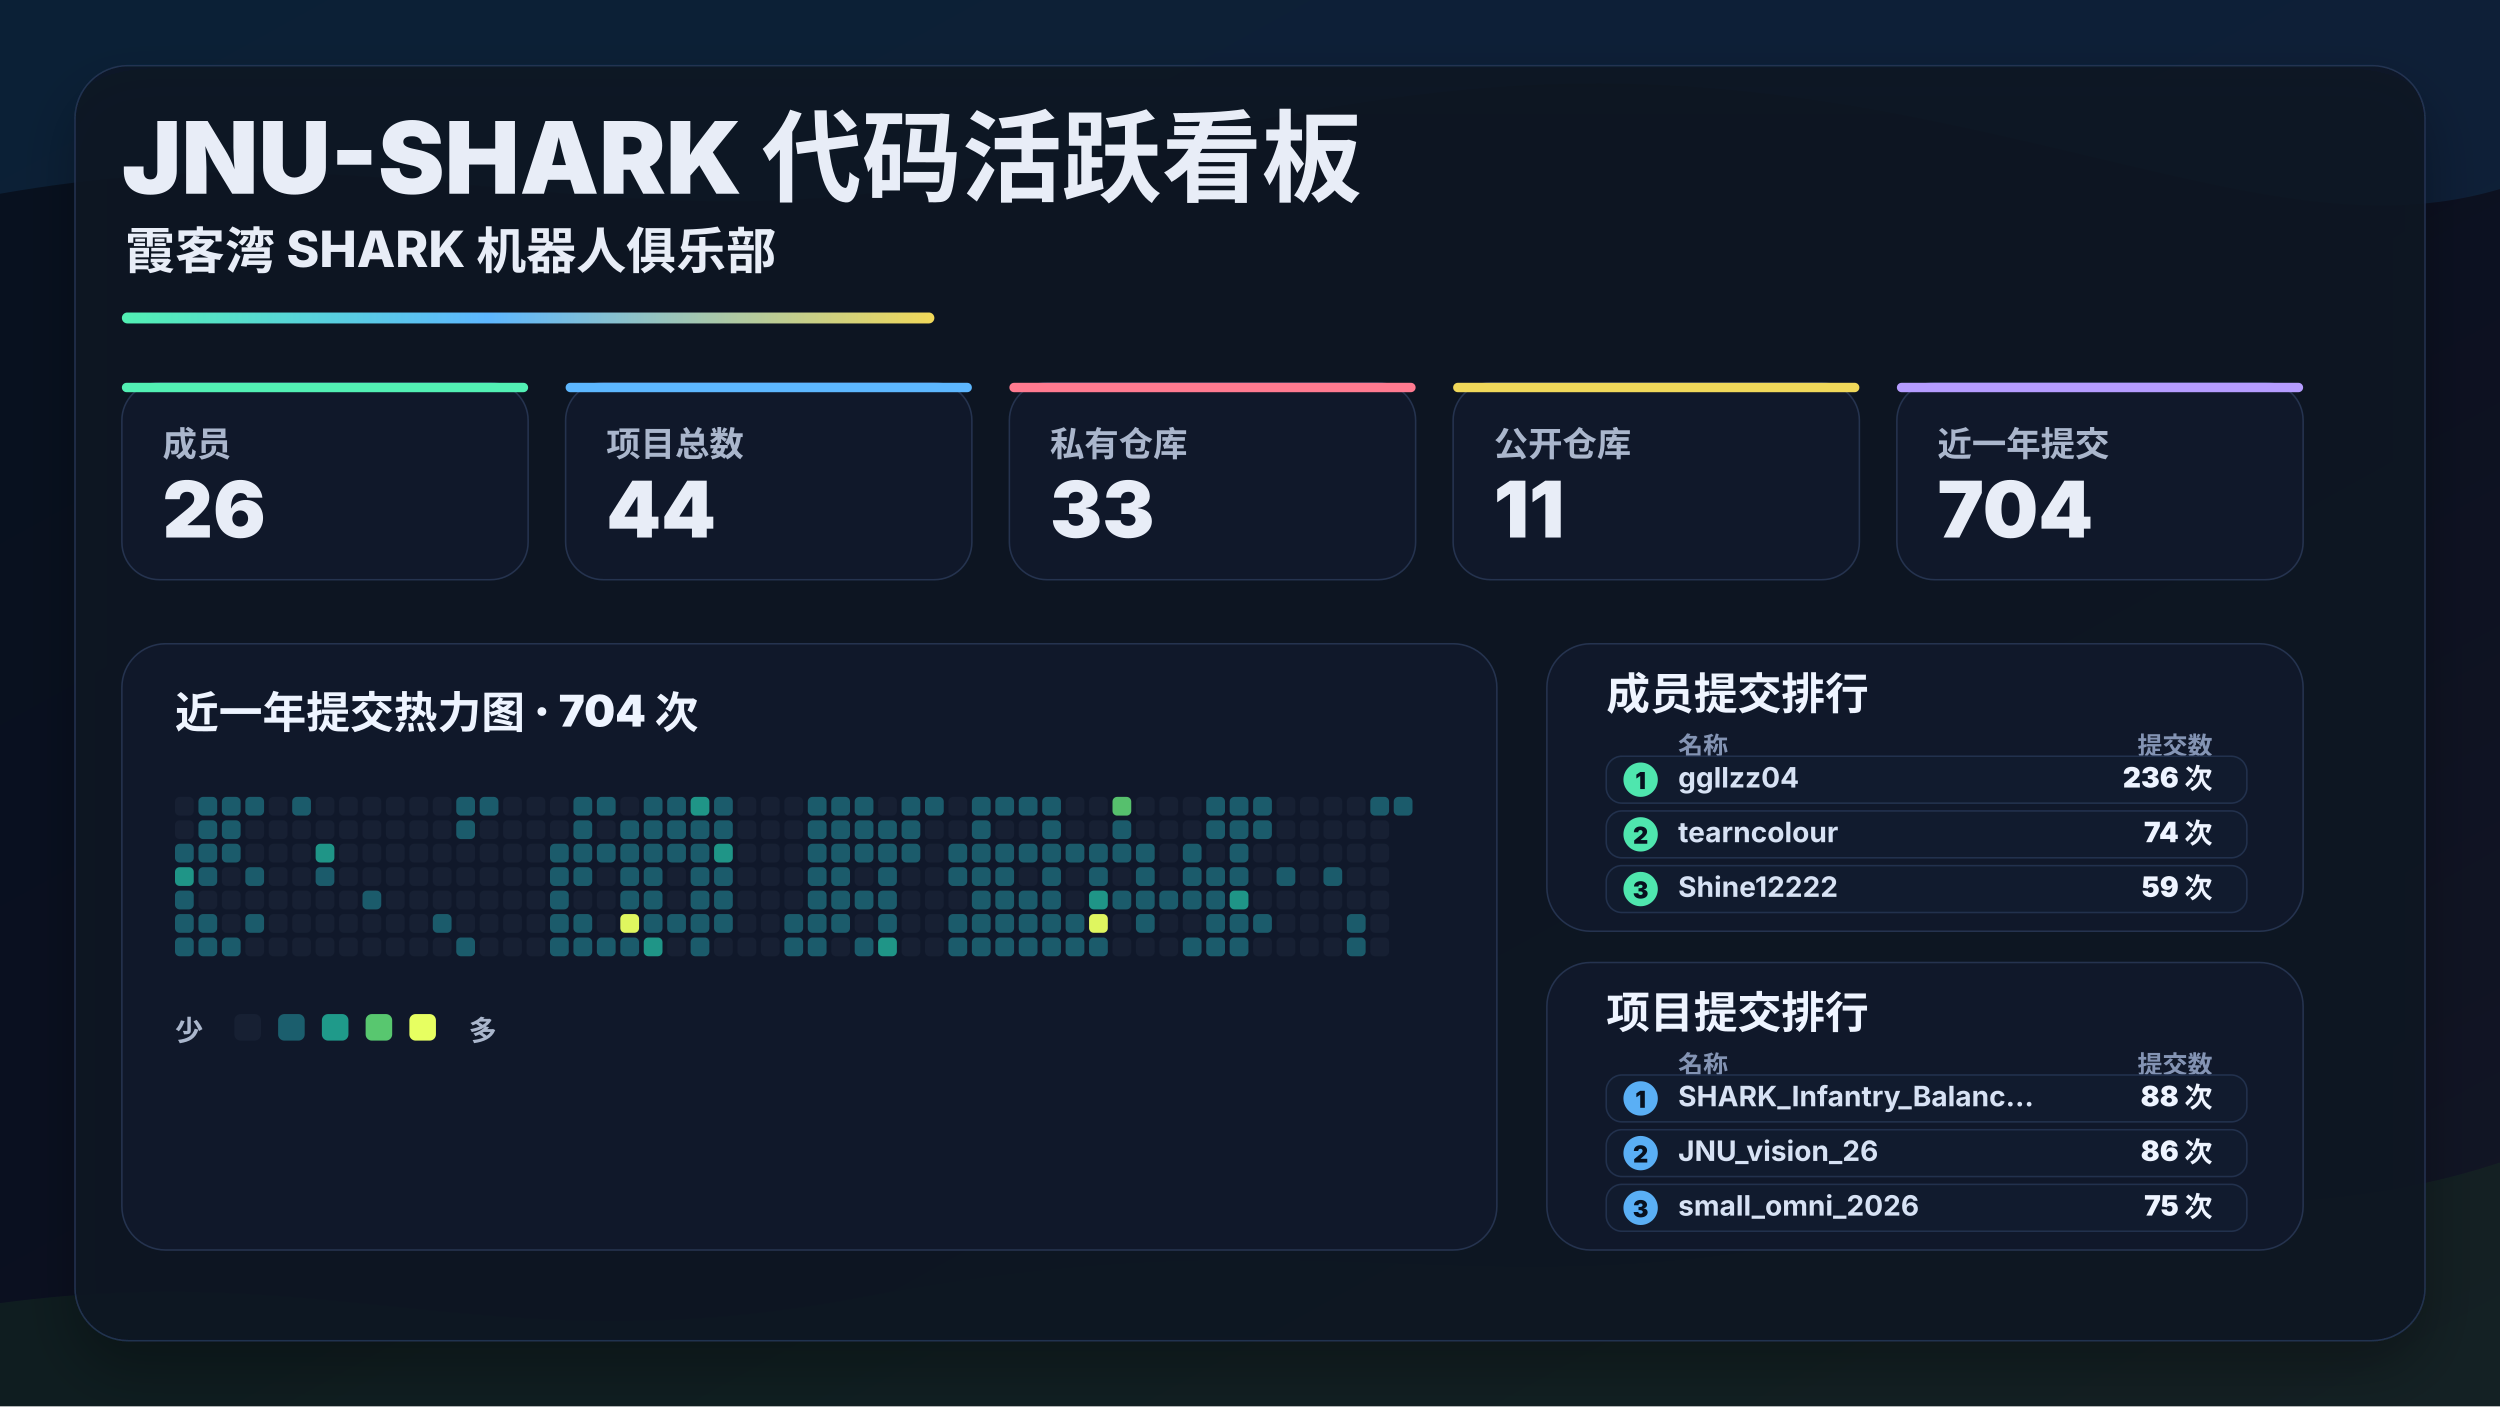
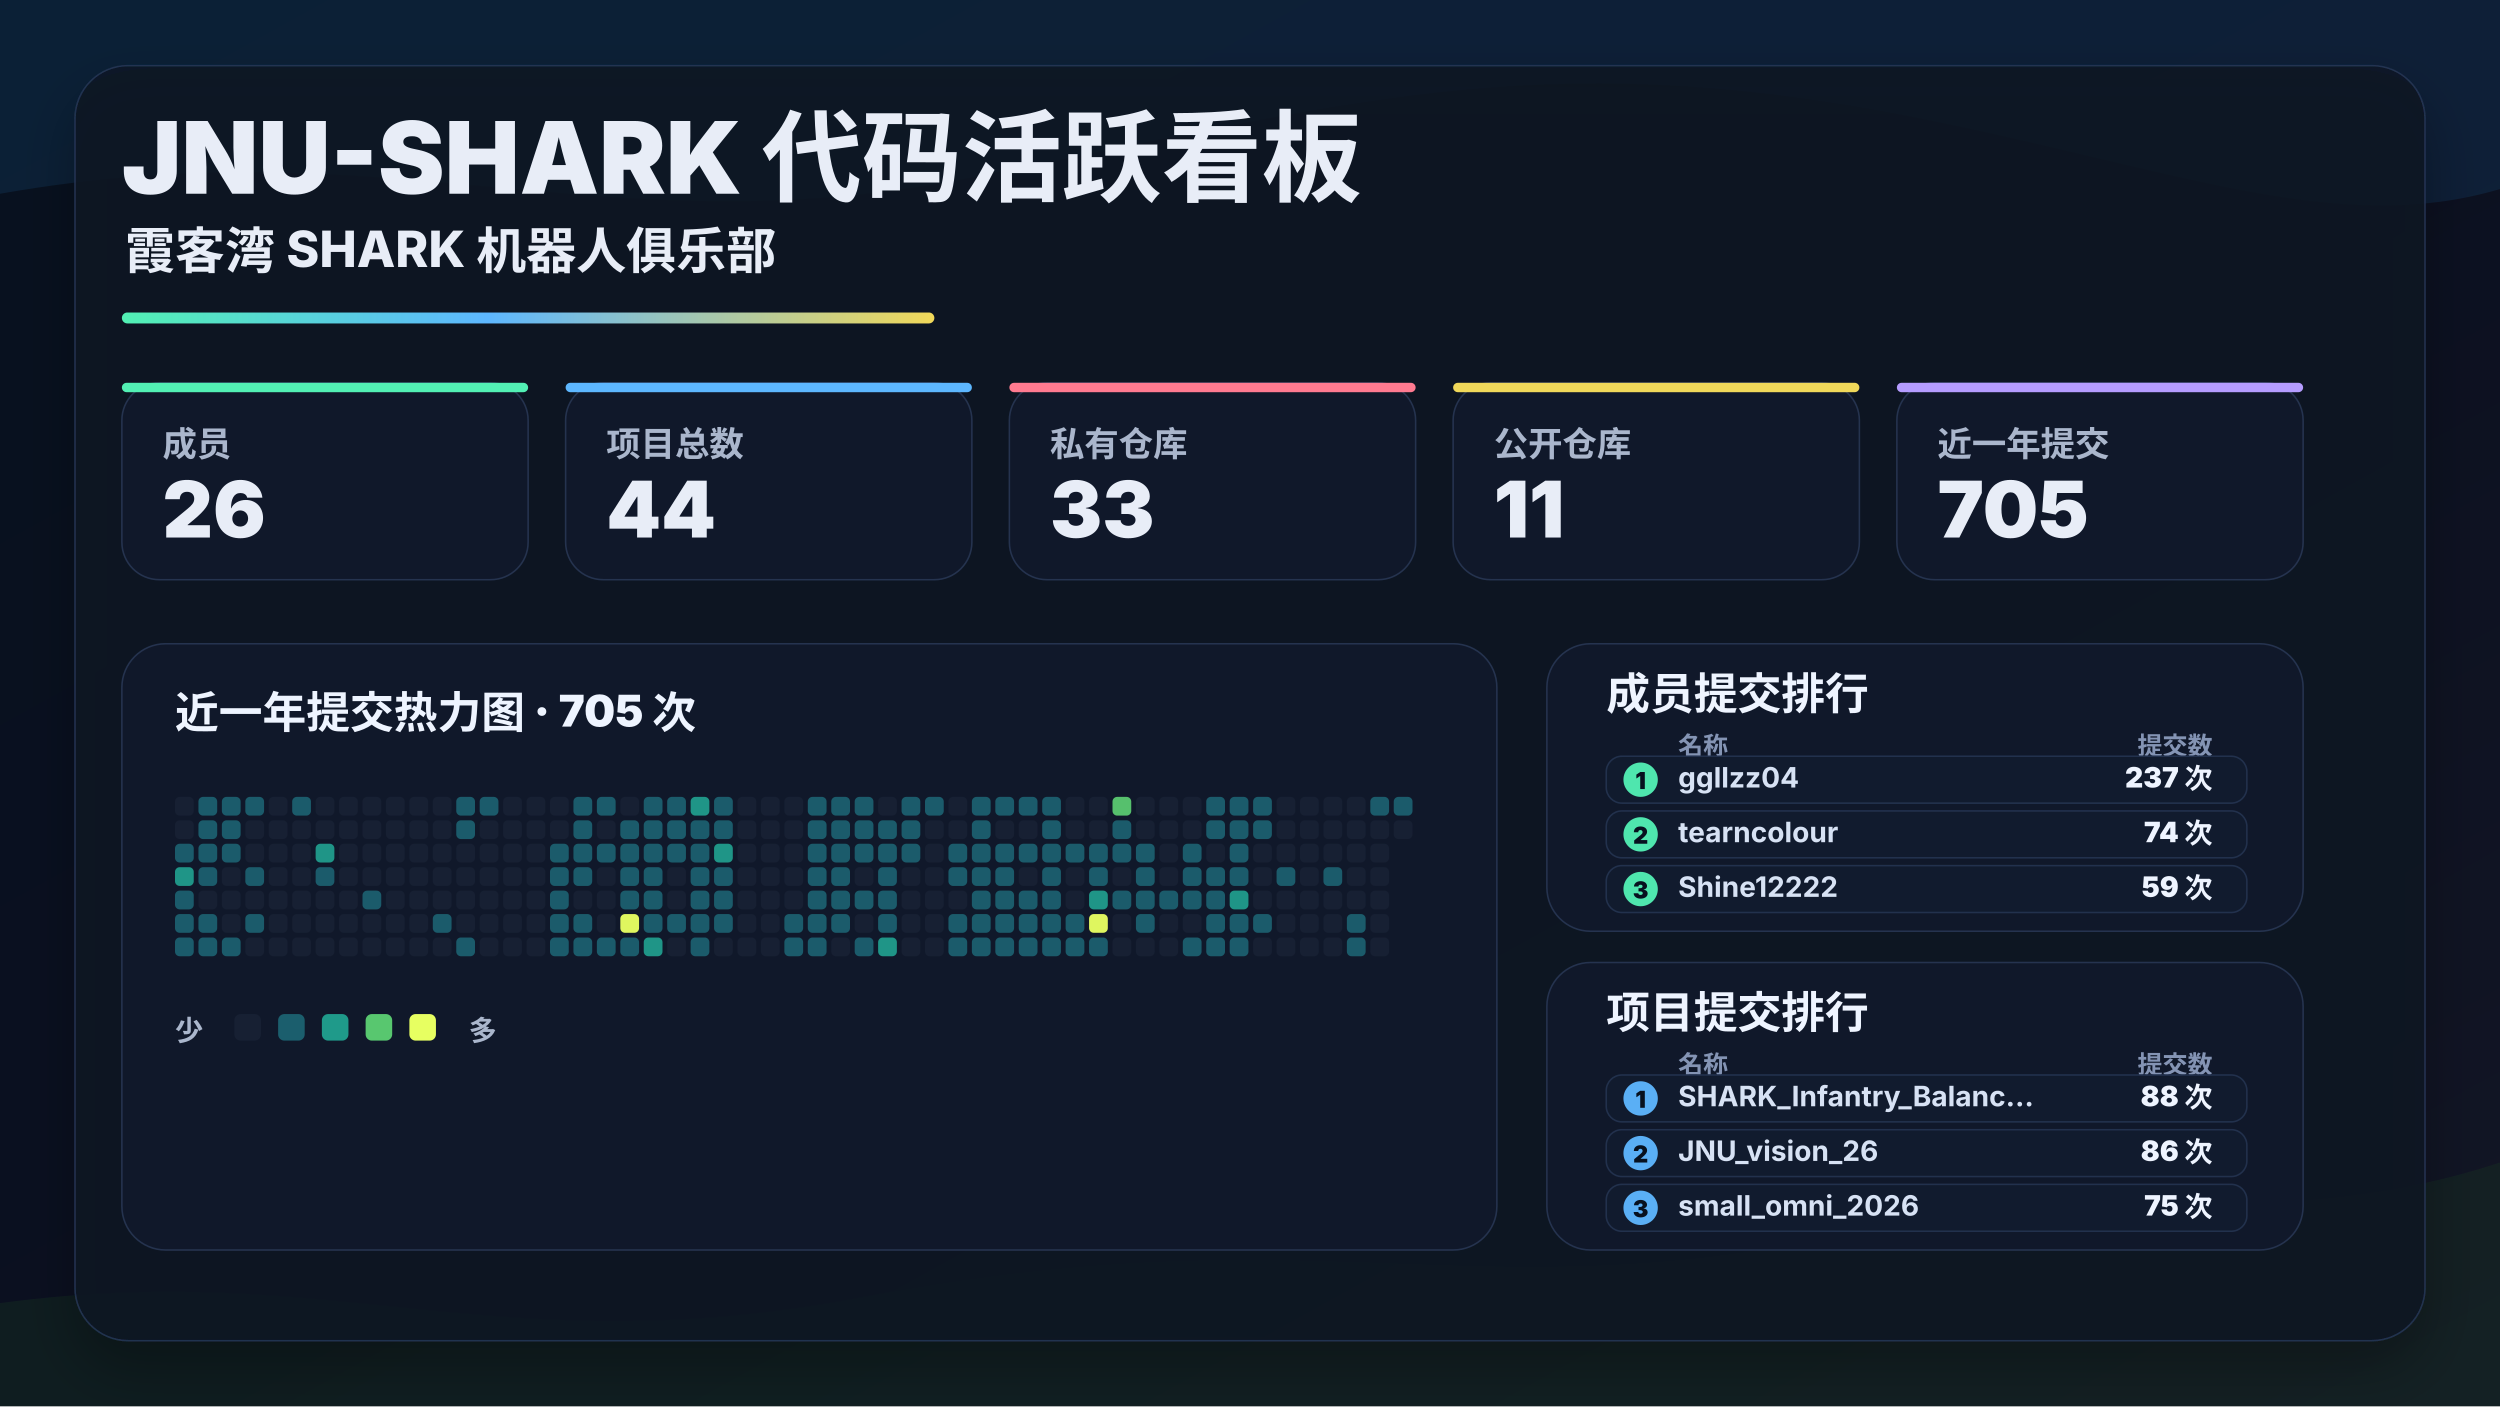
<svg xmlns="http://www.w3.org/2000/svg" width="1600" height="900" viewBox="0 0 1600 900" role="img" aria-labelledby="title desc">
  <defs>
    <linearGradient id="bg" x1="0" y1="0" x2="1" y2="1">
      <stop offset="0" stop-color="#07111f" />
      <stop offset="0.52" stop-color="#0b1020" />
      <stop offset="1" stop-color="#131625" />
    </linearGradient>
    <linearGradient id="hero" x1="0" y1="0" x2="1" y2="0">
      <stop offset="0" stop-color="#52f0b4" />
      <stop offset="0.45" stop-color="#5db7ff" />
      <stop offset="1" stop-color="#f0d85a" />
    </linearGradient>
    <filter id="softShadow" x="-10%" y="-10%" width="120%" height="120%">
      <feDropShadow dx="0" dy="18" stdDeviation="18" flood-color="#000000" flood-opacity="0.32" />
    </filter>
  </defs>
  <style>
    text { font-family: Inter, ui-sans-serif, system-ui, -apple-system, BlinkMacSystemFont, "Segoe UI", "PingFang SC", "Microsoft YaHei", sans-serif; fill: #e8edf7; }
    .title { font-size: 64px; font-weight: 900; letter-spacing: 0; }
    .subtitle { font-size: 32px; font-weight: 780; fill: #e8edf7; }
    .label { font-size: 22px; fill: #aab6cc; font-weight: 760; }
    .stat { font-size: 50px; font-weight: 900; }
    .section-title { font-size: 28px; font-weight: 860; fill: #eef4ff; }
    .table-head { font-size: 16px; fill: #8494b4; font-weight: 720; }
    .row-name { font-size: 18px; fill: #d7e2f4; font-weight: 720; }
    .row-value { font-size: 18px; fill: #eef4ff; font-weight: 860; }
    .rank { font-size: 15px; fill: #07111f; font-weight: 900; }
    .tiny { font-size: 18px; fill: #aab6cc; font-weight: 620; }
  </style>
  <rect width="1600" height="900" fill="url(#bg)" />
  <path d="M0 124 C250 80 385 160 620 114 C860 67 982 28 1220 74 C1392 108 1495 152 1600 121 L1600 0 L0 0 Z" fill="#12385c" opacity="0.38" />
  <path d="M0 834 C216 805 318 875 553 830 C835 776 935 837 1160 794 C1350 758 1464 789 1600 744 L1600 900 L0 900 Z" fill="#173622" opacity="0.36" />
  <g filter="url(#softShadow)">
    <rect x="48" y="42" width="1504" height="816" rx="34" fill="#0b1324" opacity="0.88" stroke="#263654" />
  </g>
  <text x="78" y="124" class="title">JNU-SHARK 代码活跃看板</text>
  <text x="80" y="172" class="subtitle">霞客湾 SHARK 机器人俱乐部</text>
  <rect x="78" y="200" width="520" height="7" rx="3.5" fill="url(#hero)" />
  <g>
    <rect x="78" y="245" width="260" height="126" rx="24" fill="#10182a" stroke="#25334f" />
    <rect x="78" y="245" width="260" height="6" rx="3" fill="#52f0b4" />
    <text x="104" y="292" class="label">成员</text>
    <text x="104" y="344" class="stat">26</text>
  </g>
  <g>
    <rect x="362" y="245" width="260" height="126" rx="24" fill="#10182a" stroke="#25334f" />
    <rect x="362" y="245" width="260" height="6" rx="3" fill="#5db7ff" />
    <text x="388" y="292" class="label">项目总数</text>
    <text x="388" y="344" class="stat">44</text>
  </g>
  <g>
    <rect x="646" y="245" width="260" height="126" rx="24" fill="#10182a" stroke="#25334f" />
    <rect x="646" y="245" width="260" height="6" rx="3" fill="#ff7a90" />
    <text x="672" y="292" class="label">私有仓库</text>
    <text x="672" y="344" class="stat">33</text>
  </g>
  <g>
    <rect x="930" y="245" width="260" height="126" rx="24" fill="#10182a" stroke="#25334f" />
    <rect x="930" y="245" width="260" height="6" rx="3" fill="#f0d85a" />
    <text x="956" y="292" class="label">公开仓库</text>
    <text x="956" y="344" class="stat">11</text>
  </g>
  <g>
    <rect x="1214" y="245" width="260" height="126" rx="24" fill="#10182a" stroke="#25334f" />
    <rect x="1214" y="245" width="260" height="6" rx="3" fill="#b59cff" />
    <text x="1240" y="292" class="label">近一年提交</text>
-     <text x="1240" y="344" class="stat">704</text>
+     <text x="1240" y="344" class="stat">705</text>
  </g>
  <rect x="78" y="412" width="880" height="388" rx="28" fill="#10182a" stroke="#25334f" />
-   <text x="112" y="466" class="section-title">近一年提交热力图 · 704 次</text>
+   <text x="112" y="466" class="section-title">近一年提交热力图 · 705 次</text>
  <rect x="112" y="510" width="12" height="12" rx="3" fill="#172033" opacity="0.96" />
  <rect x="112" y="525" width="12" height="12" rx="3" fill="#172033" opacity="0.96" />
  <rect x="112" y="540" width="12" height="12" rx="3" fill="#1b5e6d" opacity="0.96" />
  <rect x="112" y="555" width="12" height="12" rx="3" fill="#1f9a8a" opacity="0.96" />
  <rect x="112" y="570" width="12" height="12" rx="3" fill="#1b5e6d" opacity="0.96" />
  <rect x="112" y="585" width="12" height="12" rx="3" fill="#1b5e6d" opacity="0.96" />
  <rect x="112" y="600" width="12" height="12" rx="3" fill="#1b5e6d" opacity="0.96" />
  <rect x="127" y="510" width="12" height="12" rx="3" fill="#1b5e6d" opacity="0.96" />
  <rect x="127" y="525" width="12" height="12" rx="3" fill="#1b5e6d" opacity="0.96" />
  <rect x="127" y="540" width="12" height="12" rx="3" fill="#1b5e6d" opacity="0.96" />
  <rect x="127" y="555" width="12" height="12" rx="3" fill="#1b5e6d" opacity="0.96" />
  <rect x="127" y="570" width="12" height="12" rx="3" fill="#172033" opacity="0.96" />
  <rect x="127" y="585" width="12" height="12" rx="3" fill="#1b5e6d" opacity="0.96" />
  <rect x="127" y="600" width="12" height="12" rx="3" fill="#1b5e6d" opacity="0.96" />
  <rect x="142" y="510" width="12" height="12" rx="3" fill="#1b5e6d" opacity="0.96" />
  <rect x="142" y="525" width="12" height="12" rx="3" fill="#1b5e6d" opacity="0.96" />
  <rect x="142" y="540" width="12" height="12" rx="3" fill="#1b5e6d" opacity="0.96" />
  <rect x="142" y="555" width="12" height="12" rx="3" fill="#172033" opacity="0.96" />
  <rect x="142" y="570" width="12" height="12" rx="3" fill="#172033" opacity="0.96" />
  <rect x="142" y="585" width="12" height="12" rx="3" fill="#172033" opacity="0.96" />
  <rect x="142" y="600" width="12" height="12" rx="3" fill="#1b5e6d" opacity="0.96" />
  <rect x="157" y="510" width="12" height="12" rx="3" fill="#1b5e6d" opacity="0.96" />
  <rect x="157" y="525" width="12" height="12" rx="3" fill="#172033" opacity="0.96" />
  <rect x="157" y="540" width="12" height="12" rx="3" fill="#172033" opacity="0.96" />
  <rect x="157" y="555" width="12" height="12" rx="3" fill="#1b5e6d" opacity="0.96" />
  <rect x="157" y="570" width="12" height="12" rx="3" fill="#172033" opacity="0.96" />
  <rect x="157" y="585" width="12" height="12" rx="3" fill="#1b5e6d" opacity="0.96" />
  <rect x="157" y="600" width="12" height="12" rx="3" fill="#172033" opacity="0.96" />
  <rect x="172" y="510" width="12" height="12" rx="3" fill="#172033" opacity="0.96" />
  <rect x="172" y="525" width="12" height="12" rx="3" fill="#172033" opacity="0.96" />
  <rect x="172" y="540" width="12" height="12" rx="3" fill="#172033" opacity="0.96" />
  <rect x="172" y="555" width="12" height="12" rx="3" fill="#172033" opacity="0.96" />
  <rect x="172" y="570" width="12" height="12" rx="3" fill="#172033" opacity="0.96" />
  <rect x="172" y="585" width="12" height="12" rx="3" fill="#172033" opacity="0.96" />
  <rect x="172" y="600" width="12" height="12" rx="3" fill="#172033" opacity="0.96" />
  <rect x="187" y="510" width="12" height="12" rx="3" fill="#1b5e6d" opacity="0.96" />
  <rect x="187" y="525" width="12" height="12" rx="3" fill="#172033" opacity="0.96" />
  <rect x="187" y="540" width="12" height="12" rx="3" fill="#172033" opacity="0.96" />
  <rect x="187" y="555" width="12" height="12" rx="3" fill="#172033" opacity="0.96" />
  <rect x="187" y="570" width="12" height="12" rx="3" fill="#172033" opacity="0.96" />
  <rect x="187" y="585" width="12" height="12" rx="3" fill="#172033" opacity="0.96" />
  <rect x="187" y="600" width="12" height="12" rx="3" fill="#172033" opacity="0.96" />
  <rect x="202" y="510" width="12" height="12" rx="3" fill="#172033" opacity="0.96" />
  <rect x="202" y="525" width="12" height="12" rx="3" fill="#172033" opacity="0.96" />
  <rect x="202" y="540" width="12" height="12" rx="3" fill="#1f9a8a" opacity="0.96" />
  <rect x="202" y="555" width="12" height="12" rx="3" fill="#1b5e6d" opacity="0.96" />
  <rect x="202" y="570" width="12" height="12" rx="3" fill="#172033" opacity="0.96" />
  <rect x="202" y="585" width="12" height="12" rx="3" fill="#172033" opacity="0.96" />
  <rect x="202" y="600" width="12" height="12" rx="3" fill="#172033" opacity="0.96" />
  <rect x="217" y="510" width="12" height="12" rx="3" fill="#172033" opacity="0.96" />
  <rect x="217" y="525" width="12" height="12" rx="3" fill="#172033" opacity="0.96" />
  <rect x="217" y="540" width="12" height="12" rx="3" fill="#172033" opacity="0.96" />
  <rect x="217" y="555" width="12" height="12" rx="3" fill="#172033" opacity="0.96" />
  <rect x="217" y="570" width="12" height="12" rx="3" fill="#172033" opacity="0.96" />
  <rect x="217" y="585" width="12" height="12" rx="3" fill="#172033" opacity="0.96" />
  <rect x="217" y="600" width="12" height="12" rx="3" fill="#172033" opacity="0.96" />
  <rect x="232" y="510" width="12" height="12" rx="3" fill="#172033" opacity="0.96" />
  <rect x="232" y="525" width="12" height="12" rx="3" fill="#172033" opacity="0.96" />
  <rect x="232" y="540" width="12" height="12" rx="3" fill="#172033" opacity="0.96" />
  <rect x="232" y="555" width="12" height="12" rx="3" fill="#172033" opacity="0.96" />
  <rect x="232" y="570" width="12" height="12" rx="3" fill="#1b5e6d" opacity="0.96" />
  <rect x="232" y="585" width="12" height="12" rx="3" fill="#172033" opacity="0.96" />
  <rect x="232" y="600" width="12" height="12" rx="3" fill="#172033" opacity="0.96" />
  <rect x="247" y="510" width="12" height="12" rx="3" fill="#172033" opacity="0.96" />
  <rect x="247" y="525" width="12" height="12" rx="3" fill="#172033" opacity="0.96" />
  <rect x="247" y="540" width="12" height="12" rx="3" fill="#172033" opacity="0.96" />
  <rect x="247" y="555" width="12" height="12" rx="3" fill="#172033" opacity="0.96" />
  <rect x="247" y="570" width="12" height="12" rx="3" fill="#172033" opacity="0.96" />
  <rect x="247" y="585" width="12" height="12" rx="3" fill="#172033" opacity="0.96" />
  <rect x="247" y="600" width="12" height="12" rx="3" fill="#172033" opacity="0.96" />
  <rect x="262" y="510" width="12" height="12" rx="3" fill="#172033" opacity="0.96" />
  <rect x="262" y="525" width="12" height="12" rx="3" fill="#172033" opacity="0.96" />
  <rect x="262" y="540" width="12" height="12" rx="3" fill="#172033" opacity="0.96" />
  <rect x="262" y="555" width="12" height="12" rx="3" fill="#172033" opacity="0.96" />
  <rect x="262" y="570" width="12" height="12" rx="3" fill="#172033" opacity="0.96" />
  <rect x="262" y="585" width="12" height="12" rx="3" fill="#172033" opacity="0.96" />
  <rect x="262" y="600" width="12" height="12" rx="3" fill="#172033" opacity="0.96" />
  <rect x="277" y="510" width="12" height="12" rx="3" fill="#172033" opacity="0.96" />
  <rect x="277" y="525" width="12" height="12" rx="3" fill="#172033" opacity="0.96" />
  <rect x="277" y="540" width="12" height="12" rx="3" fill="#172033" opacity="0.96" />
  <rect x="277" y="555" width="12" height="12" rx="3" fill="#172033" opacity="0.96" />
  <rect x="277" y="570" width="12" height="12" rx="3" fill="#172033" opacity="0.96" />
  <rect x="277" y="585" width="12" height="12" rx="3" fill="#1b5e6d" opacity="0.96" />
  <rect x="277" y="600" width="12" height="12" rx="3" fill="#172033" opacity="0.96" />
  <rect x="292" y="510" width="12" height="12" rx="3" fill="#1b5e6d" opacity="0.96" />
  <rect x="292" y="525" width="12" height="12" rx="3" fill="#1b5e6d" opacity="0.96" />
  <rect x="292" y="540" width="12" height="12" rx="3" fill="#172033" opacity="0.96" />
  <rect x="292" y="555" width="12" height="12" rx="3" fill="#172033" opacity="0.96" />
  <rect x="292" y="570" width="12" height="12" rx="3" fill="#172033" opacity="0.96" />
  <rect x="292" y="585" width="12" height="12" rx="3" fill="#172033" opacity="0.96" />
  <rect x="292" y="600" width="12" height="12" rx="3" fill="#1b5e6d" opacity="0.96" />
  <rect x="307" y="510" width="12" height="12" rx="3" fill="#1b5e6d" opacity="0.96" />
  <rect x="307" y="525" width="12" height="12" rx="3" fill="#172033" opacity="0.96" />
  <rect x="307" y="540" width="12" height="12" rx="3" fill="#172033" opacity="0.96" />
  <rect x="307" y="555" width="12" height="12" rx="3" fill="#172033" opacity="0.96" />
  <rect x="307" y="570" width="12" height="12" rx="3" fill="#172033" opacity="0.96" />
  <rect x="307" y="585" width="12" height="12" rx="3" fill="#172033" opacity="0.96" />
  <rect x="307" y="600" width="12" height="12" rx="3" fill="#172033" opacity="0.96" />
  <rect x="322" y="510" width="12" height="12" rx="3" fill="#172033" opacity="0.96" />
  <rect x="322" y="525" width="12" height="12" rx="3" fill="#172033" opacity="0.96" />
  <rect x="322" y="540" width="12" height="12" rx="3" fill="#172033" opacity="0.96" />
  <rect x="322" y="555" width="12" height="12" rx="3" fill="#172033" opacity="0.96" />
  <rect x="322" y="570" width="12" height="12" rx="3" fill="#172033" opacity="0.96" />
  <rect x="322" y="585" width="12" height="12" rx="3" fill="#172033" opacity="0.96" />
  <rect x="322" y="600" width="12" height="12" rx="3" fill="#172033" opacity="0.96" />
  <rect x="337" y="510" width="12" height="12" rx="3" fill="#172033" opacity="0.96" />
  <rect x="337" y="525" width="12" height="12" rx="3" fill="#172033" opacity="0.96" />
  <rect x="337" y="540" width="12" height="12" rx="3" fill="#172033" opacity="0.96" />
  <rect x="337" y="555" width="12" height="12" rx="3" fill="#172033" opacity="0.96" />
  <rect x="337" y="570" width="12" height="12" rx="3" fill="#172033" opacity="0.96" />
  <rect x="337" y="585" width="12" height="12" rx="3" fill="#172033" opacity="0.96" />
  <rect x="337" y="600" width="12" height="12" rx="3" fill="#172033" opacity="0.96" />
  <rect x="352" y="510" width="12" height="12" rx="3" fill="#172033" opacity="0.96" />
  <rect x="352" y="525" width="12" height="12" rx="3" fill="#172033" opacity="0.96" />
  <rect x="352" y="540" width="12" height="12" rx="3" fill="#1b5e6d" opacity="0.96" />
  <rect x="352" y="555" width="12" height="12" rx="3" fill="#1b5e6d" opacity="0.96" />
  <rect x="352" y="570" width="12" height="12" rx="3" fill="#1b5e6d" opacity="0.96" />
  <rect x="352" y="585" width="12" height="12" rx="3" fill="#1b5e6d" opacity="0.96" />
  <rect x="352" y="600" width="12" height="12" rx="3" fill="#1b5e6d" opacity="0.96" />
  <rect x="367" y="510" width="12" height="12" rx="3" fill="#1b5e6d" opacity="0.96" />
  <rect x="367" y="525" width="12" height="12" rx="3" fill="#1b5e6d" opacity="0.96" />
  <rect x="367" y="540" width="12" height="12" rx="3" fill="#1b5e6d" opacity="0.96" />
  <rect x="367" y="555" width="12" height="12" rx="3" fill="#1b5e6d" opacity="0.96" />
  <rect x="367" y="570" width="12" height="12" rx="3" fill="#172033" opacity="0.96" />
  <rect x="367" y="585" width="12" height="12" rx="3" fill="#1b5e6d" opacity="0.96" />
  <rect x="367" y="600" width="12" height="12" rx="3" fill="#1b5e6d" opacity="0.96" />
  <rect x="382" y="510" width="12" height="12" rx="3" fill="#1b5e6d" opacity="0.96" />
  <rect x="382" y="525" width="12" height="12" rx="3" fill="#172033" opacity="0.96" />
  <rect x="382" y="540" width="12" height="12" rx="3" fill="#1b5e6d" opacity="0.96" />
  <rect x="382" y="555" width="12" height="12" rx="3" fill="#172033" opacity="0.96" />
  <rect x="382" y="570" width="12" height="12" rx="3" fill="#172033" opacity="0.96" />
  <rect x="382" y="585" width="12" height="12" rx="3" fill="#172033" opacity="0.96" />
  <rect x="382" y="600" width="12" height="12" rx="3" fill="#1b5e6d" opacity="0.96" />
  <rect x="397" y="510" width="12" height="12" rx="3" fill="#172033" opacity="0.96" />
  <rect x="397" y="525" width="12" height="12" rx="3" fill="#1b5e6d" opacity="0.96" />
  <rect x="397" y="540" width="12" height="12" rx="3" fill="#1b5e6d" opacity="0.96" />
  <rect x="397" y="555" width="12" height="12" rx="3" fill="#1b5e6d" opacity="0.96" />
  <rect x="397" y="570" width="12" height="12" rx="3" fill="#1b5e6d" opacity="0.96" />
  <rect x="397" y="585" width="12" height="12" rx="3" fill="#e7ff61" opacity="0.96" />
  <rect x="397" y="600" width="12" height="12" rx="3" fill="#1b5e6d" opacity="0.96" />
  <rect x="412" y="510" width="12" height="12" rx="3" fill="#1b5e6d" opacity="0.96" />
  <rect x="412" y="525" width="12" height="12" rx="3" fill="#1b5e6d" opacity="0.96" />
  <rect x="412" y="540" width="12" height="12" rx="3" fill="#1b5e6d" opacity="0.96" />
  <rect x="412" y="555" width="12" height="12" rx="3" fill="#1b5e6d" opacity="0.96" />
  <rect x="412" y="570" width="12" height="12" rx="3" fill="#1b5e6d" opacity="0.96" />
  <rect x="412" y="585" width="12" height="12" rx="3" fill="#1b5e6d" opacity="0.96" />
  <rect x="412" y="600" width="12" height="12" rx="3" fill="#1f9a8a" opacity="0.96" />
  <rect x="427" y="510" width="12" height="12" rx="3" fill="#1b5e6d" opacity="0.96" />
  <rect x="427" y="525" width="12" height="12" rx="3" fill="#1b5e6d" opacity="0.96" />
  <rect x="427" y="540" width="12" height="12" rx="3" fill="#1b5e6d" opacity="0.96" />
  <rect x="427" y="555" width="12" height="12" rx="3" fill="#172033" opacity="0.96" />
  <rect x="427" y="570" width="12" height="12" rx="3" fill="#172033" opacity="0.96" />
  <rect x="427" y="585" width="12" height="12" rx="3" fill="#1b5e6d" opacity="0.96" />
  <rect x="427" y="600" width="12" height="12" rx="3" fill="#172033" opacity="0.96" />
  <rect x="442" y="510" width="12" height="12" rx="3" fill="#1f9a8a" opacity="0.96" />
  <rect x="442" y="525" width="12" height="12" rx="3" fill="#1b5e6d" opacity="0.96" />
  <rect x="442" y="540" width="12" height="12" rx="3" fill="#1b5e6d" opacity="0.96" />
  <rect x="442" y="555" width="12" height="12" rx="3" fill="#1b5e6d" opacity="0.96" />
  <rect x="442" y="570" width="12" height="12" rx="3" fill="#1b5e6d" opacity="0.96" />
  <rect x="442" y="585" width="12" height="12" rx="3" fill="#1b5e6d" opacity="0.96" />
  <rect x="442" y="600" width="12" height="12" rx="3" fill="#1b5e6d" opacity="0.96" />
  <rect x="457" y="510" width="12" height="12" rx="3" fill="#1b5e6d" opacity="0.96" />
  <rect x="457" y="525" width="12" height="12" rx="3" fill="#1b5e6d" opacity="0.96" />
  <rect x="457" y="540" width="12" height="12" rx="3" fill="#1f9a8a" opacity="0.96" />
  <rect x="457" y="555" width="12" height="12" rx="3" fill="#1b5e6d" opacity="0.96" />
  <rect x="457" y="570" width="12" height="12" rx="3" fill="#1b5e6d" opacity="0.96" />
  <rect x="457" y="585" width="12" height="12" rx="3" fill="#1b5e6d" opacity="0.96" />
  <rect x="457" y="600" width="12" height="12" rx="3" fill="#172033" opacity="0.96" />
  <rect x="472" y="510" width="12" height="12" rx="3" fill="#172033" opacity="0.96" />
  <rect x="472" y="525" width="12" height="12" rx="3" fill="#172033" opacity="0.96" />
  <rect x="472" y="540" width="12" height="12" rx="3" fill="#172033" opacity="0.96" />
  <rect x="472" y="555" width="12" height="12" rx="3" fill="#172033" opacity="0.96" />
  <rect x="472" y="570" width="12" height="12" rx="3" fill="#172033" opacity="0.96" />
  <rect x="472" y="585" width="12" height="12" rx="3" fill="#172033" opacity="0.96" />
  <rect x="472" y="600" width="12" height="12" rx="3" fill="#172033" opacity="0.96" />
  <rect x="487" y="510" width="12" height="12" rx="3" fill="#172033" opacity="0.96" />
  <rect x="487" y="525" width="12" height="12" rx="3" fill="#172033" opacity="0.96" />
  <rect x="487" y="540" width="12" height="12" rx="3" fill="#172033" opacity="0.96" />
  <rect x="487" y="555" width="12" height="12" rx="3" fill="#172033" opacity="0.96" />
  <rect x="487" y="570" width="12" height="12" rx="3" fill="#172033" opacity="0.96" />
  <rect x="487" y="585" width="12" height="12" rx="3" fill="#172033" opacity="0.96" />
  <rect x="487" y="600" width="12" height="12" rx="3" fill="#172033" opacity="0.96" />
  <rect x="502" y="510" width="12" height="12" rx="3" fill="#172033" opacity="0.96" />
  <rect x="502" y="525" width="12" height="12" rx="3" fill="#172033" opacity="0.96" />
  <rect x="502" y="540" width="12" height="12" rx="3" fill="#172033" opacity="0.96" />
  <rect x="502" y="555" width="12" height="12" rx="3" fill="#172033" opacity="0.96" />
  <rect x="502" y="570" width="12" height="12" rx="3" fill="#172033" opacity="0.96" />
  <rect x="502" y="585" width="12" height="12" rx="3" fill="#1b5e6d" opacity="0.96" />
  <rect x="502" y="600" width="12" height="12" rx="3" fill="#1b5e6d" opacity="0.96" />
  <rect x="517" y="510" width="12" height="12" rx="3" fill="#1b5e6d" opacity="0.96" />
  <rect x="517" y="525" width="12" height="12" rx="3" fill="#1b5e6d" opacity="0.96" />
  <rect x="517" y="540" width="12" height="12" rx="3" fill="#1b5e6d" opacity="0.96" />
  <rect x="517" y="555" width="12" height="12" rx="3" fill="#1b5e6d" opacity="0.96" />
  <rect x="517" y="570" width="12" height="12" rx="3" fill="#1b5e6d" opacity="0.96" />
  <rect x="517" y="585" width="12" height="12" rx="3" fill="#1b5e6d" opacity="0.96" />
  <rect x="517" y="600" width="12" height="12" rx="3" fill="#1b5e6d" opacity="0.96" />
  <rect x="532" y="510" width="12" height="12" rx="3" fill="#1b5e6d" opacity="0.96" />
  <rect x="532" y="525" width="12" height="12" rx="3" fill="#1b5e6d" opacity="0.96" />
  <rect x="532" y="540" width="12" height="12" rx="3" fill="#1b5e6d" opacity="0.96" />
  <rect x="532" y="555" width="12" height="12" rx="3" fill="#1b5e6d" opacity="0.96" />
  <rect x="532" y="570" width="12" height="12" rx="3" fill="#1b5e6d" opacity="0.96" />
  <rect x="532" y="585" width="12" height="12" rx="3" fill="#1b5e6d" opacity="0.96" />
  <rect x="532" y="600" width="12" height="12" rx="3" fill="#172033" opacity="0.96" />
  <rect x="547" y="510" width="12" height="12" rx="3" fill="#1b5e6d" opacity="0.96" />
  <rect x="547" y="525" width="12" height="12" rx="3" fill="#1b5e6d" opacity="0.96" />
  <rect x="547" y="540" width="12" height="12" rx="3" fill="#1b5e6d" opacity="0.96" />
  <rect x="547" y="555" width="12" height="12" rx="3" fill="#172033" opacity="0.96" />
  <rect x="547" y="570" width="12" height="12" rx="3" fill="#1b5e6d" opacity="0.96" />
  <rect x="547" y="585" width="12" height="12" rx="3" fill="#172033" opacity="0.96" />
  <rect x="547" y="600" width="12" height="12" rx="3" fill="#1b5e6d" opacity="0.96" />
  <rect x="562" y="510" width="12" height="12" rx="3" fill="#172033" opacity="0.96" />
  <rect x="562" y="525" width="12" height="12" rx="3" fill="#1b5e6d" opacity="0.96" />
  <rect x="562" y="540" width="12" height="12" rx="3" fill="#1b5e6d" opacity="0.96" />
  <rect x="562" y="555" width="12" height="12" rx="3" fill="#1b5e6d" opacity="0.96" />
  <rect x="562" y="570" width="12" height="12" rx="3" fill="#1b5e6d" opacity="0.96" />
  <rect x="562" y="585" width="12" height="12" rx="3" fill="#1b5e6d" opacity="0.96" />
  <rect x="562" y="600" width="12" height="12" rx="3" fill="#1f9a8a" opacity="0.96" />
  <rect x="577" y="510" width="12" height="12" rx="3" fill="#1b5e6d" opacity="0.96" />
  <rect x="577" y="525" width="12" height="12" rx="3" fill="#1b5e6d" opacity="0.96" />
  <rect x="577" y="540" width="12" height="12" rx="3" fill="#1b5e6d" opacity="0.96" />
  <rect x="577" y="555" width="12" height="12" rx="3" fill="#172033" opacity="0.96" />
  <rect x="577" y="570" width="12" height="12" rx="3" fill="#172033" opacity="0.96" />
  <rect x="577" y="585" width="12" height="12" rx="3" fill="#172033" opacity="0.96" />
  <rect x="577" y="600" width="12" height="12" rx="3" fill="#172033" opacity="0.96" />
  <rect x="592" y="510" width="12" height="12" rx="3" fill="#1b5e6d" opacity="0.96" />
  <rect x="592" y="525" width="12" height="12" rx="3" fill="#172033" opacity="0.96" />
  <rect x="592" y="540" width="12" height="12" rx="3" fill="#172033" opacity="0.96" />
  <rect x="592" y="555" width="12" height="12" rx="3" fill="#172033" opacity="0.96" />
  <rect x="592" y="570" width="12" height="12" rx="3" fill="#172033" opacity="0.96" />
  <rect x="592" y="585" width="12" height="12" rx="3" fill="#172033" opacity="0.96" />
  <rect x="592" y="600" width="12" height="12" rx="3" fill="#172033" opacity="0.96" />
  <rect x="607" y="510" width="12" height="12" rx="3" fill="#172033" opacity="0.96" />
  <rect x="607" y="525" width="12" height="12" rx="3" fill="#172033" opacity="0.96" />
  <rect x="607" y="540" width="12" height="12" rx="3" fill="#1b5e6d" opacity="0.96" />
  <rect x="607" y="555" width="12" height="12" rx="3" fill="#1b5e6d" opacity="0.96" />
  <rect x="607" y="570" width="12" height="12" rx="3" fill="#172033" opacity="0.96" />
  <rect x="607" y="585" width="12" height="12" rx="3" fill="#1b5e6d" opacity="0.96" />
  <rect x="607" y="600" width="12" height="12" rx="3" fill="#1b5e6d" opacity="0.96" />
  <rect x="622" y="510" width="12" height="12" rx="3" fill="#1b5e6d" opacity="0.96" />
  <rect x="622" y="525" width="12" height="12" rx="3" fill="#1b5e6d" opacity="0.96" />
  <rect x="622" y="540" width="12" height="12" rx="3" fill="#1b5e6d" opacity="0.96" />
  <rect x="622" y="555" width="12" height="12" rx="3" fill="#1b5e6d" opacity="0.96" />
  <rect x="622" y="570" width="12" height="12" rx="3" fill="#1b5e6d" opacity="0.96" />
  <rect x="622" y="585" width="12" height="12" rx="3" fill="#1b5e6d" opacity="0.96" />
  <rect x="622" y="600" width="12" height="12" rx="3" fill="#1b5e6d" opacity="0.96" />
  <rect x="637" y="510" width="12" height="12" rx="3" fill="#1b5e6d" opacity="0.96" />
  <rect x="637" y="525" width="12" height="12" rx="3" fill="#172033" opacity="0.96" />
  <rect x="637" y="540" width="12" height="12" rx="3" fill="#1b5e6d" opacity="0.96" />
  <rect x="637" y="555" width="12" height="12" rx="3" fill="#1b5e6d" opacity="0.96" />
  <rect x="637" y="570" width="12" height="12" rx="3" fill="#1b5e6d" opacity="0.96" />
  <rect x="637" y="585" width="12" height="12" rx="3" fill="#1b5e6d" opacity="0.96" />
  <rect x="637" y="600" width="12" height="12" rx="3" fill="#1b5e6d" opacity="0.96" />
  <rect x="652" y="510" width="12" height="12" rx="3" fill="#1b5e6d" opacity="0.96" />
  <rect x="652" y="525" width="12" height="12" rx="3" fill="#172033" opacity="0.96" />
  <rect x="652" y="540" width="12" height="12" rx="3" fill="#1b5e6d" opacity="0.96" />
  <rect x="652" y="555" width="12" height="12" rx="3" fill="#172033" opacity="0.96" />
  <rect x="652" y="570" width="12" height="12" rx="3" fill="#1b5e6d" opacity="0.96" />
  <rect x="652" y="585" width="12" height="12" rx="3" fill="#1b5e6d" opacity="0.96" />
  <rect x="652" y="600" width="12" height="12" rx="3" fill="#1b5e6d" opacity="0.96" />
  <rect x="667" y="510" width="12" height="12" rx="3" fill="#1b5e6d" opacity="0.96" />
  <rect x="667" y="525" width="12" height="12" rx="3" fill="#1b5e6d" opacity="0.96" />
  <rect x="667" y="540" width="12" height="12" rx="3" fill="#1b5e6d" opacity="0.96" />
  <rect x="667" y="555" width="12" height="12" rx="3" fill="#1b5e6d" opacity="0.96" />
  <rect x="667" y="570" width="12" height="12" rx="3" fill="#1b5e6d" opacity="0.96" />
  <rect x="667" y="585" width="12" height="12" rx="3" fill="#1b5e6d" opacity="0.96" />
  <rect x="667" y="600" width="12" height="12" rx="3" fill="#1b5e6d" opacity="0.96" />
  <rect x="682" y="510" width="12" height="12" rx="3" fill="#172033" opacity="0.96" />
  <rect x="682" y="525" width="12" height="12" rx="3" fill="#172033" opacity="0.96" />
  <rect x="682" y="540" width="12" height="12" rx="3" fill="#1b5e6d" opacity="0.96" />
  <rect x="682" y="555" width="12" height="12" rx="3" fill="#172033" opacity="0.96" />
  <rect x="682" y="570" width="12" height="12" rx="3" fill="#172033" opacity="0.96" />
  <rect x="682" y="585" width="12" height="12" rx="3" fill="#1b5e6d" opacity="0.96" />
  <rect x="682" y="600" width="12" height="12" rx="3" fill="#1b5e6d" opacity="0.96" />
  <rect x="697" y="510" width="12" height="12" rx="3" fill="#172033" opacity="0.96" />
  <rect x="697" y="525" width="12" height="12" rx="3" fill="#172033" opacity="0.96" />
  <rect x="697" y="540" width="12" height="12" rx="3" fill="#1b5e6d" opacity="0.96" />
  <rect x="697" y="555" width="12" height="12" rx="3" fill="#1b5e6d" opacity="0.96" />
  <rect x="697" y="570" width="12" height="12" rx="3" fill="#1f9a8a" opacity="0.96" />
  <rect x="697" y="585" width="12" height="12" rx="3" fill="#e7ff61" opacity="0.96" />
  <rect x="697" y="600" width="12" height="12" rx="3" fill="#1b5e6d" opacity="0.96" />
  <rect x="712" y="510" width="12" height="12" rx="3" fill="#58c76f" opacity="0.96" />
  <rect x="712" y="525" width="12" height="12" rx="3" fill="#1b5e6d" opacity="0.96" />
  <rect x="712" y="540" width="12" height="12" rx="3" fill="#1b5e6d" opacity="0.96" />
  <rect x="712" y="555" width="12" height="12" rx="3" fill="#172033" opacity="0.96" />
  <rect x="712" y="570" width="12" height="12" rx="3" fill="#1b5e6d" opacity="0.96" />
  <rect x="712" y="585" width="12" height="12" rx="3" fill="#172033" opacity="0.96" />
  <rect x="712" y="600" width="12" height="12" rx="3" fill="#172033" opacity="0.96" />
  <rect x="727" y="510" width="12" height="12" rx="3" fill="#172033" opacity="0.96" />
  <rect x="727" y="525" width="12" height="12" rx="3" fill="#172033" opacity="0.96" />
  <rect x="727" y="540" width="12" height="12" rx="3" fill="#1b5e6d" opacity="0.96" />
  <rect x="727" y="555" width="12" height="12" rx="3" fill="#1b5e6d" opacity="0.96" />
  <rect x="727" y="570" width="12" height="12" rx="3" fill="#1b5e6d" opacity="0.96" />
  <rect x="727" y="585" width="12" height="12" rx="3" fill="#1b5e6d" opacity="0.96" />
  <rect x="727" y="600" width="12" height="12" rx="3" fill="#172033" opacity="0.96" />
  <rect x="742" y="510" width="12" height="12" rx="3" fill="#172033" opacity="0.96" />
  <rect x="742" y="525" width="12" height="12" rx="3" fill="#172033" opacity="0.96" />
  <rect x="742" y="540" width="12" height="12" rx="3" fill="#172033" opacity="0.96" />
  <rect x="742" y="555" width="12" height="12" rx="3" fill="#172033" opacity="0.96" />
  <rect x="742" y="570" width="12" height="12" rx="3" fill="#1b5e6d" opacity="0.96" />
  <rect x="742" y="585" width="12" height="12" rx="3" fill="#172033" opacity="0.96" />
  <rect x="742" y="600" width="12" height="12" rx="3" fill="#172033" opacity="0.96" />
  <rect x="757" y="510" width="12" height="12" rx="3" fill="#172033" opacity="0.96" />
  <rect x="757" y="525" width="12" height="12" rx="3" fill="#172033" opacity="0.96" />
  <rect x="757" y="540" width="12" height="12" rx="3" fill="#1b5e6d" opacity="0.96" />
  <rect x="757" y="555" width="12" height="12" rx="3" fill="#1b5e6d" opacity="0.96" />
  <rect x="757" y="570" width="12" height="12" rx="3" fill="#1b5e6d" opacity="0.96" />
  <rect x="757" y="585" width="12" height="12" rx="3" fill="#172033" opacity="0.96" />
  <rect x="757" y="600" width="12" height="12" rx="3" fill="#1b5e6d" opacity="0.96" />
  <rect x="772" y="510" width="12" height="12" rx="3" fill="#1b5e6d" opacity="0.96" />
  <rect x="772" y="525" width="12" height="12" rx="3" fill="#1b5e6d" opacity="0.96" />
  <rect x="772" y="540" width="12" height="12" rx="3" fill="#172033" opacity="0.96" />
  <rect x="772" y="555" width="12" height="12" rx="3" fill="#1b5e6d" opacity="0.96" />
  <rect x="772" y="570" width="12" height="12" rx="3" fill="#1b5e6d" opacity="0.96" />
  <rect x="772" y="585" width="12" height="12" rx="3" fill="#1b5e6d" opacity="0.96" />
  <rect x="772" y="600" width="12" height="12" rx="3" fill="#1b5e6d" opacity="0.96" />
  <rect x="787" y="510" width="12" height="12" rx="3" fill="#1b5e6d" opacity="0.96" />
  <rect x="787" y="525" width="12" height="12" rx="3" fill="#1b5e6d" opacity="0.96" />
  <rect x="787" y="540" width="12" height="12" rx="3" fill="#1b5e6d" opacity="0.96" />
  <rect x="787" y="555" width="12" height="12" rx="3" fill="#1b5e6d" opacity="0.96" />
  <rect x="787" y="570" width="12" height="12" rx="3" fill="#1f9a8a" opacity="0.96" />
  <rect x="787" y="585" width="12" height="12" rx="3" fill="#1b5e6d" opacity="0.96" />
  <rect x="787" y="600" width="12" height="12" rx="3" fill="#1b5e6d" opacity="0.96" />
  <rect x="802" y="510" width="12" height="12" rx="3" fill="#1b5e6d" opacity="0.96" />
  <rect x="802" y="525" width="12" height="12" rx="3" fill="#1b5e6d" opacity="0.96" />
  <rect x="802" y="540" width="12" height="12" rx="3" fill="#172033" opacity="0.96" />
  <rect x="802" y="555" width="12" height="12" rx="3" fill="#172033" opacity="0.96" />
  <rect x="802" y="570" width="12" height="12" rx="3" fill="#172033" opacity="0.96" />
  <rect x="802" y="585" width="12" height="12" rx="3" fill="#1b5e6d" opacity="0.96" />
  <rect x="802" y="600" width="12" height="12" rx="3" fill="#172033" opacity="0.96" />
  <rect x="817" y="510" width="12" height="12" rx="3" fill="#172033" opacity="0.96" />
  <rect x="817" y="525" width="12" height="12" rx="3" fill="#172033" opacity="0.96" />
  <rect x="817" y="540" width="12" height="12" rx="3" fill="#172033" opacity="0.96" />
  <rect x="817" y="555" width="12" height="12" rx="3" fill="#1b5e6d" opacity="0.96" />
  <rect x="817" y="570" width="12" height="12" rx="3" fill="#172033" opacity="0.96" />
  <rect x="817" y="585" width="12" height="12" rx="3" fill="#172033" opacity="0.96" />
  <rect x="817" y="600" width="12" height="12" rx="3" fill="#172033" opacity="0.96" />
  <rect x="832" y="510" width="12" height="12" rx="3" fill="#172033" opacity="0.96" />
  <rect x="832" y="525" width="12" height="12" rx="3" fill="#172033" opacity="0.96" />
  <rect x="832" y="540" width="12" height="12" rx="3" fill="#172033" opacity="0.96" />
  <rect x="832" y="555" width="12" height="12" rx="3" fill="#172033" opacity="0.96" />
  <rect x="832" y="570" width="12" height="12" rx="3" fill="#172033" opacity="0.96" />
  <rect x="832" y="585" width="12" height="12" rx="3" fill="#172033" opacity="0.96" />
  <rect x="832" y="600" width="12" height="12" rx="3" fill="#172033" opacity="0.96" />
  <rect x="847" y="510" width="12" height="12" rx="3" fill="#172033" opacity="0.96" />
  <rect x="847" y="525" width="12" height="12" rx="3" fill="#172033" opacity="0.96" />
  <rect x="847" y="540" width="12" height="12" rx="3" fill="#172033" opacity="0.96" />
  <rect x="847" y="555" width="12" height="12" rx="3" fill="#1b5e6d" opacity="0.96" />
  <rect x="847" y="570" width="12" height="12" rx="3" fill="#172033" opacity="0.96" />
  <rect x="847" y="585" width="12" height="12" rx="3" fill="#172033" opacity="0.96" />
  <rect x="847" y="600" width="12" height="12" rx="3" fill="#172033" opacity="0.96" />
  <rect x="862" y="510" width="12" height="12" rx="3" fill="#172033" opacity="0.96" />
  <rect x="862" y="525" width="12" height="12" rx="3" fill="#172033" opacity="0.96" />
  <rect x="862" y="540" width="12" height="12" rx="3" fill="#172033" opacity="0.96" />
  <rect x="862" y="555" width="12" height="12" rx="3" fill="#172033" opacity="0.96" />
  <rect x="862" y="570" width="12" height="12" rx="3" fill="#172033" opacity="0.96" />
  <rect x="862" y="585" width="12" height="12" rx="3" fill="#1b5e6d" opacity="0.96" />
  <rect x="862" y="600" width="12" height="12" rx="3" fill="#1b5e6d" opacity="0.96" />
  <rect x="877" y="510" width="12" height="12" rx="3" fill="#1b5e6d" opacity="0.96" />
  <rect x="877" y="525" width="12" height="12" rx="3" fill="#172033" opacity="0.96" />
  <rect x="877" y="540" width="12" height="12" rx="3" fill="#172033" opacity="0.96" />
  <rect x="877" y="555" width="12" height="12" rx="3" fill="#172033" opacity="0.96" />
  <rect x="877" y="570" width="12" height="12" rx="3" fill="#172033" opacity="0.96" />
  <rect x="877" y="585" width="12" height="12" rx="3" fill="#172033" opacity="0.96" />
  <rect x="877" y="600" width="12" height="12" rx="3" fill="#172033" opacity="0.96" />
  <rect x="892" y="510" width="12" height="12" rx="3" fill="#1b5e6d" opacity="0.96" />
+   <rect x="892" y="525" width="12" height="12" rx="3" fill="#172033" opacity="0.96" />
  <text x="112" y="666" class="tiny">少</text>
  <rect x="150" y="649" width="17" height="17" rx="4" fill="#172033" />
  <rect x="178" y="649" width="17" height="17" rx="4" fill="#1b5e6d" />
  <rect x="206" y="649" width="17" height="17" rx="4" fill="#1f9a8a" />
  <rect x="234" y="649" width="17" height="17" rx="4" fill="#58c76f" />
  <rect x="262" y="649" width="17" height="17" rx="4" fill="#e7ff61" />
  <text x="300" y="666" class="tiny">多</text>
  <rect x="990" y="412" width="484" height="184" rx="28" fill="#10182a" stroke="#25334f" />
  <text x="1028" y="454" class="section-title">成员提交排行</text>
  <text x="1074" y="483" class="table-head">名称</text>
  <text x="1416" y="483" class="table-head" text-anchor="end">提交数</text>
  <g>
    <rect x="1028" y="484" width="410" height="30" rx="10" fill="#111b2e" stroke="#22314d" />
    <circle cx="1050" cy="499" r="11" fill="#52f0b4" opacity="0.95" />
    <text x="1050" y="505" class="rank" text-anchor="middle">1</text>
    <text x="1074" y="504" class="row-name">ggllzz04</text>
-     <text x="1416" y="504" class="row-value" text-anchor="end">236 次</text>
+     <text x="1416" y="504" class="row-value" text-anchor="end">237 次</text>
  </g>
  <g>
    <rect x="1028" y="519" width="410" height="30" rx="10" fill="#111b2e" stroke="#22314d" />
    <circle cx="1050" cy="534" r="11" fill="#52f0b4" opacity="0.95" />
    <text x="1050" y="540" class="rank" text-anchor="middle">2</text>
    <text x="1074" y="539" class="row-name">tearncolour</text>
    <text x="1416" y="539" class="row-value" text-anchor="end">74 次</text>
  </g>
  <g>
    <rect x="1028" y="554" width="410" height="30" rx="10" fill="#111b2e" stroke="#22314d" />
    <circle cx="1050" cy="569" r="11" fill="#52f0b4" opacity="0.95" />
    <text x="1050" y="575" class="rank" text-anchor="middle">3</text>
    <text x="1074" y="574" class="row-name">Shine12222</text>
    <text x="1416" y="574" class="row-value" text-anchor="end">59 次</text>
  </g>
  <rect x="990" y="616" width="484" height="184" rx="28" fill="#10182a" stroke="#25334f" />
  <text x="1028" y="658" class="section-title">项目提交排行</text>
  <text x="1074" y="687" class="table-head">名称</text>
  <text x="1416" y="687" class="table-head" text-anchor="end">提交数</text>
  <g>
    <rect x="1028" y="688" width="410" height="30" rx="10" fill="#111b2e" stroke="#22314d" />
    <circle cx="1050" cy="703" r="11" fill="#5db7ff" opacity="0.95" />
    <text x="1050" y="709" class="rank" text-anchor="middle">1</text>
    <text x="1074" y="708" class="row-name">SHARK_Infantry_Balanc...</text>
    <text x="1416" y="708" class="row-value" text-anchor="end">88 次</text>
  </g>
  <g>
    <rect x="1028" y="723" width="410" height="30" rx="10" fill="#111b2e" stroke="#22314d" />
    <circle cx="1050" cy="738" r="11" fill="#5db7ff" opacity="0.95" />
    <text x="1050" y="744" class="rank" text-anchor="middle">2</text>
    <text x="1074" y="743" class="row-name">JNU_vision_26</text>
    <text x="1416" y="743" class="row-value" text-anchor="end">86 次</text>
  </g>
  <g>
    <rect x="1028" y="758" width="410" height="30" rx="10" fill="#111b2e" stroke="#22314d" />
    <circle cx="1050" cy="773" r="11" fill="#5db7ff" opacity="0.95" />
    <text x="1050" y="779" class="rank" text-anchor="middle">3</text>
    <text x="1074" y="778" class="row-name">small_omni_2026</text>
    <text x="1416" y="778" class="row-value" text-anchor="end">75 次</text>
  </g>
</svg>
